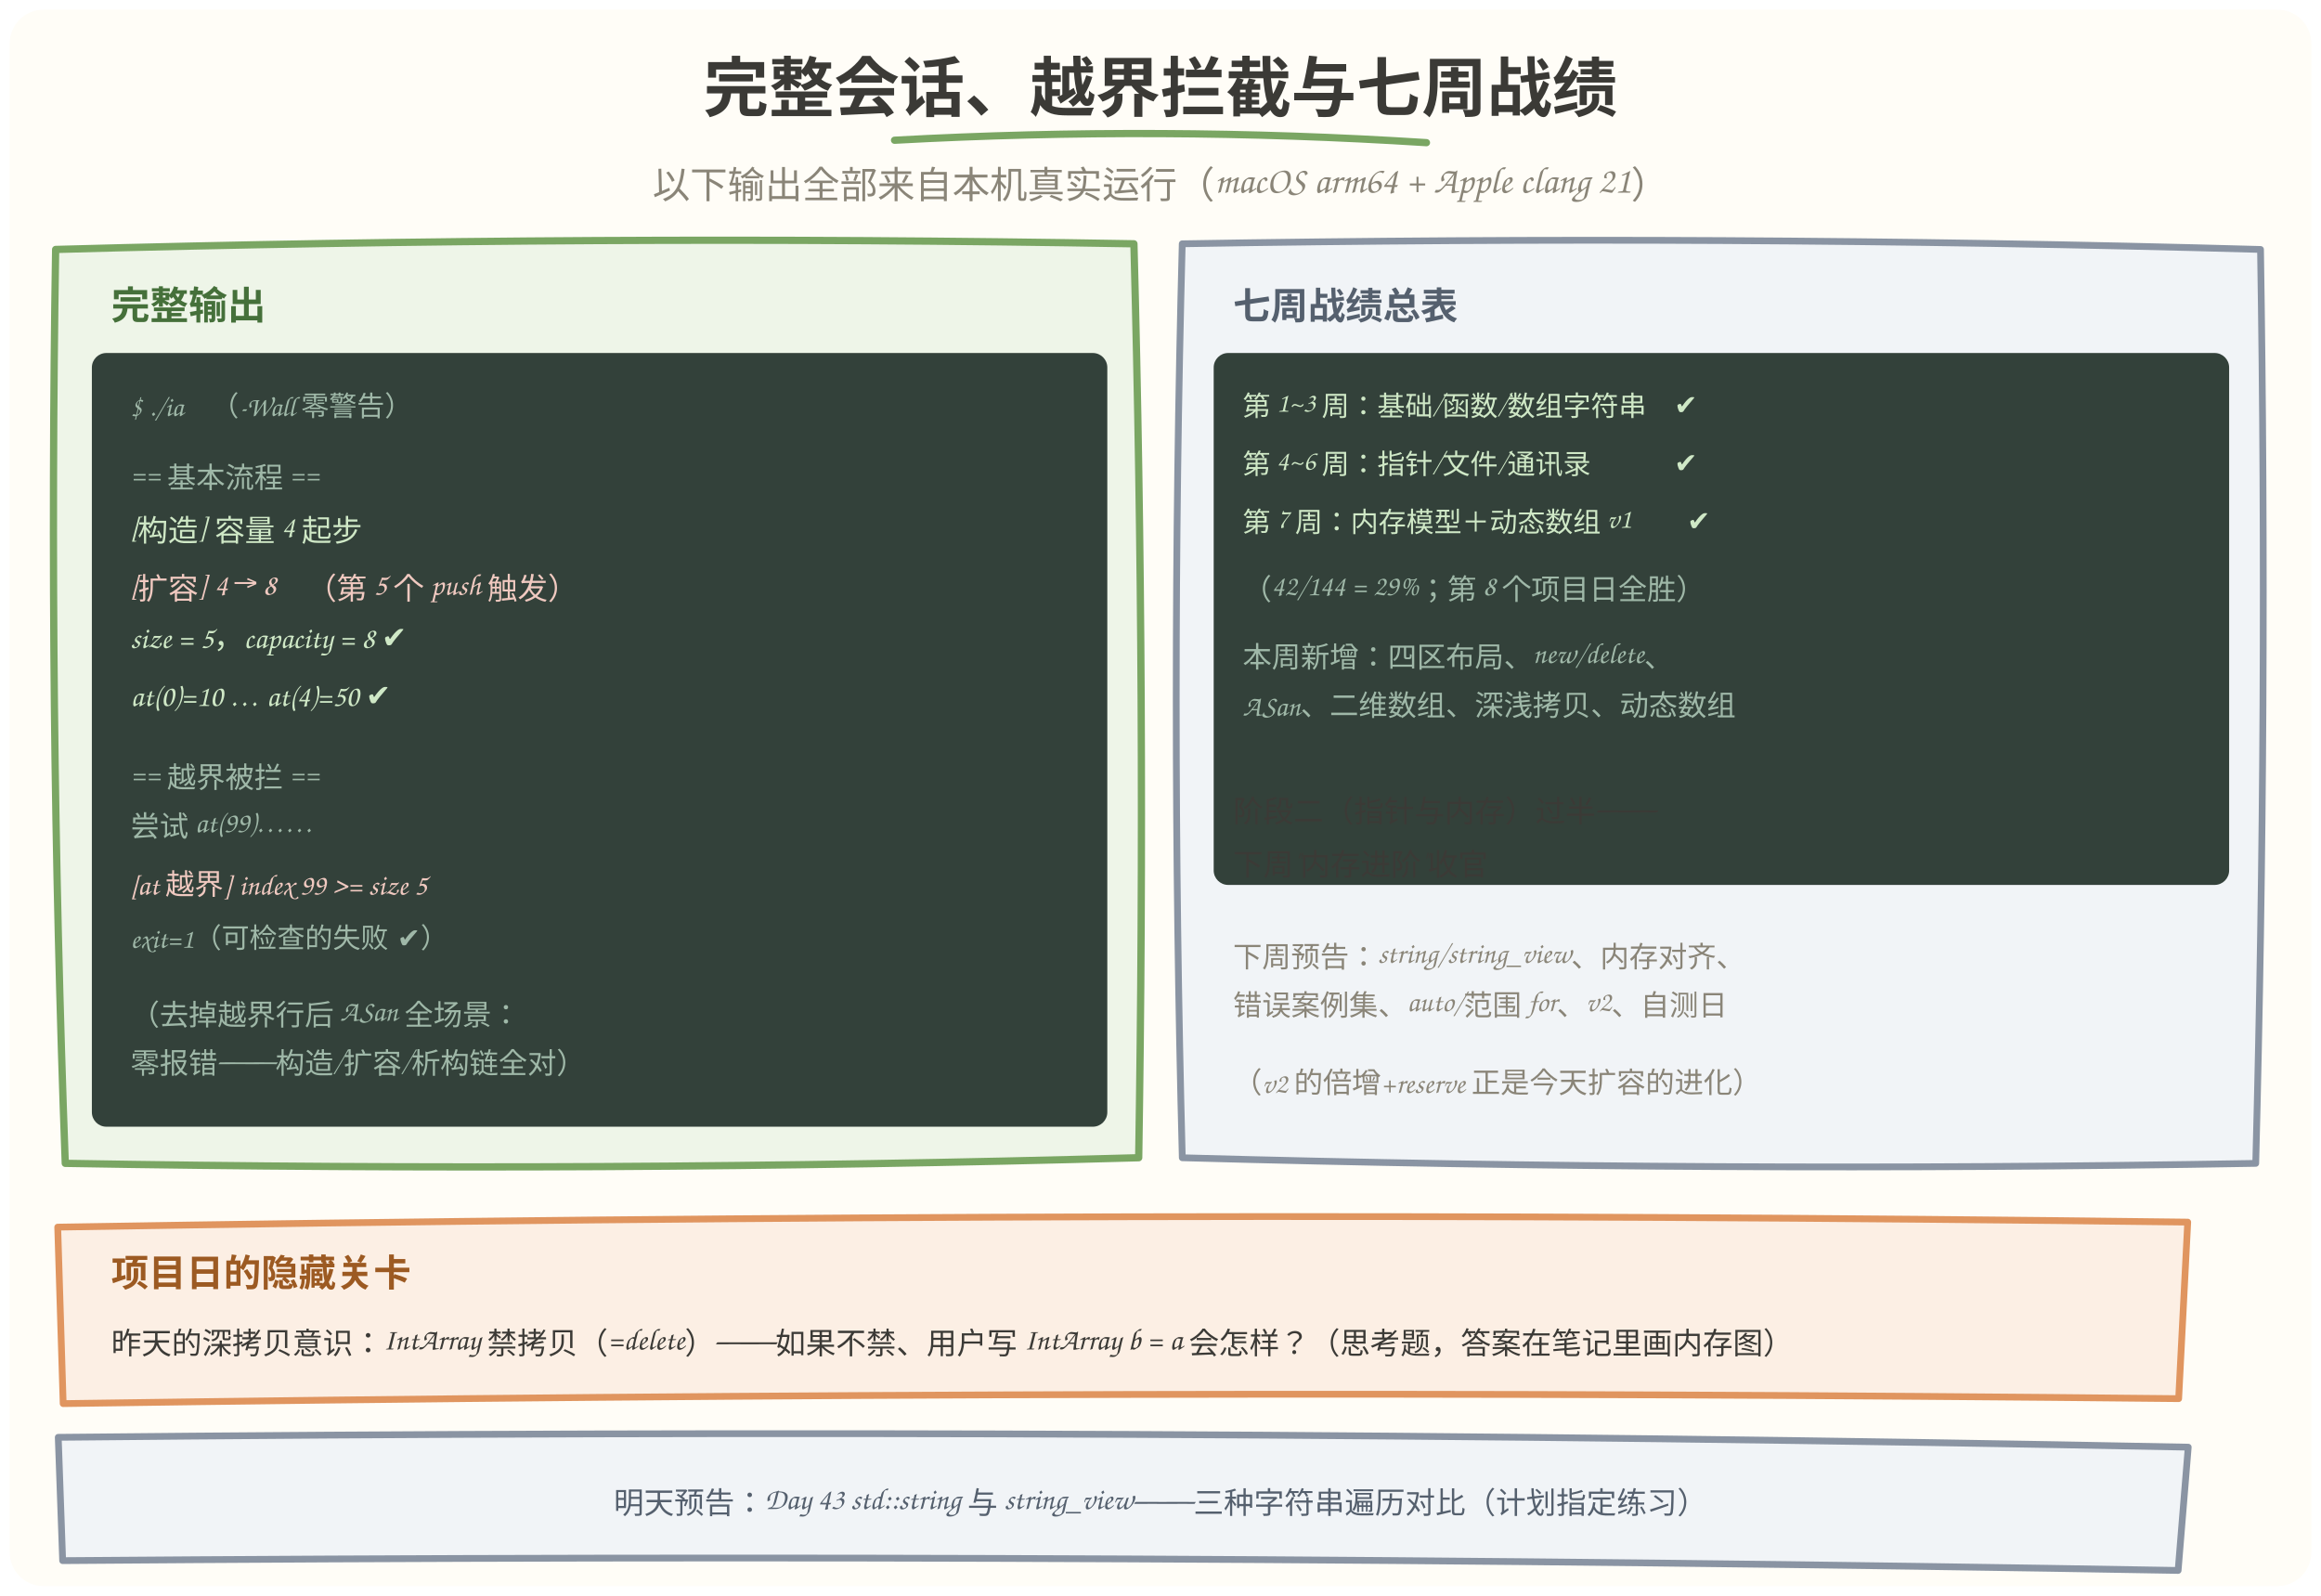
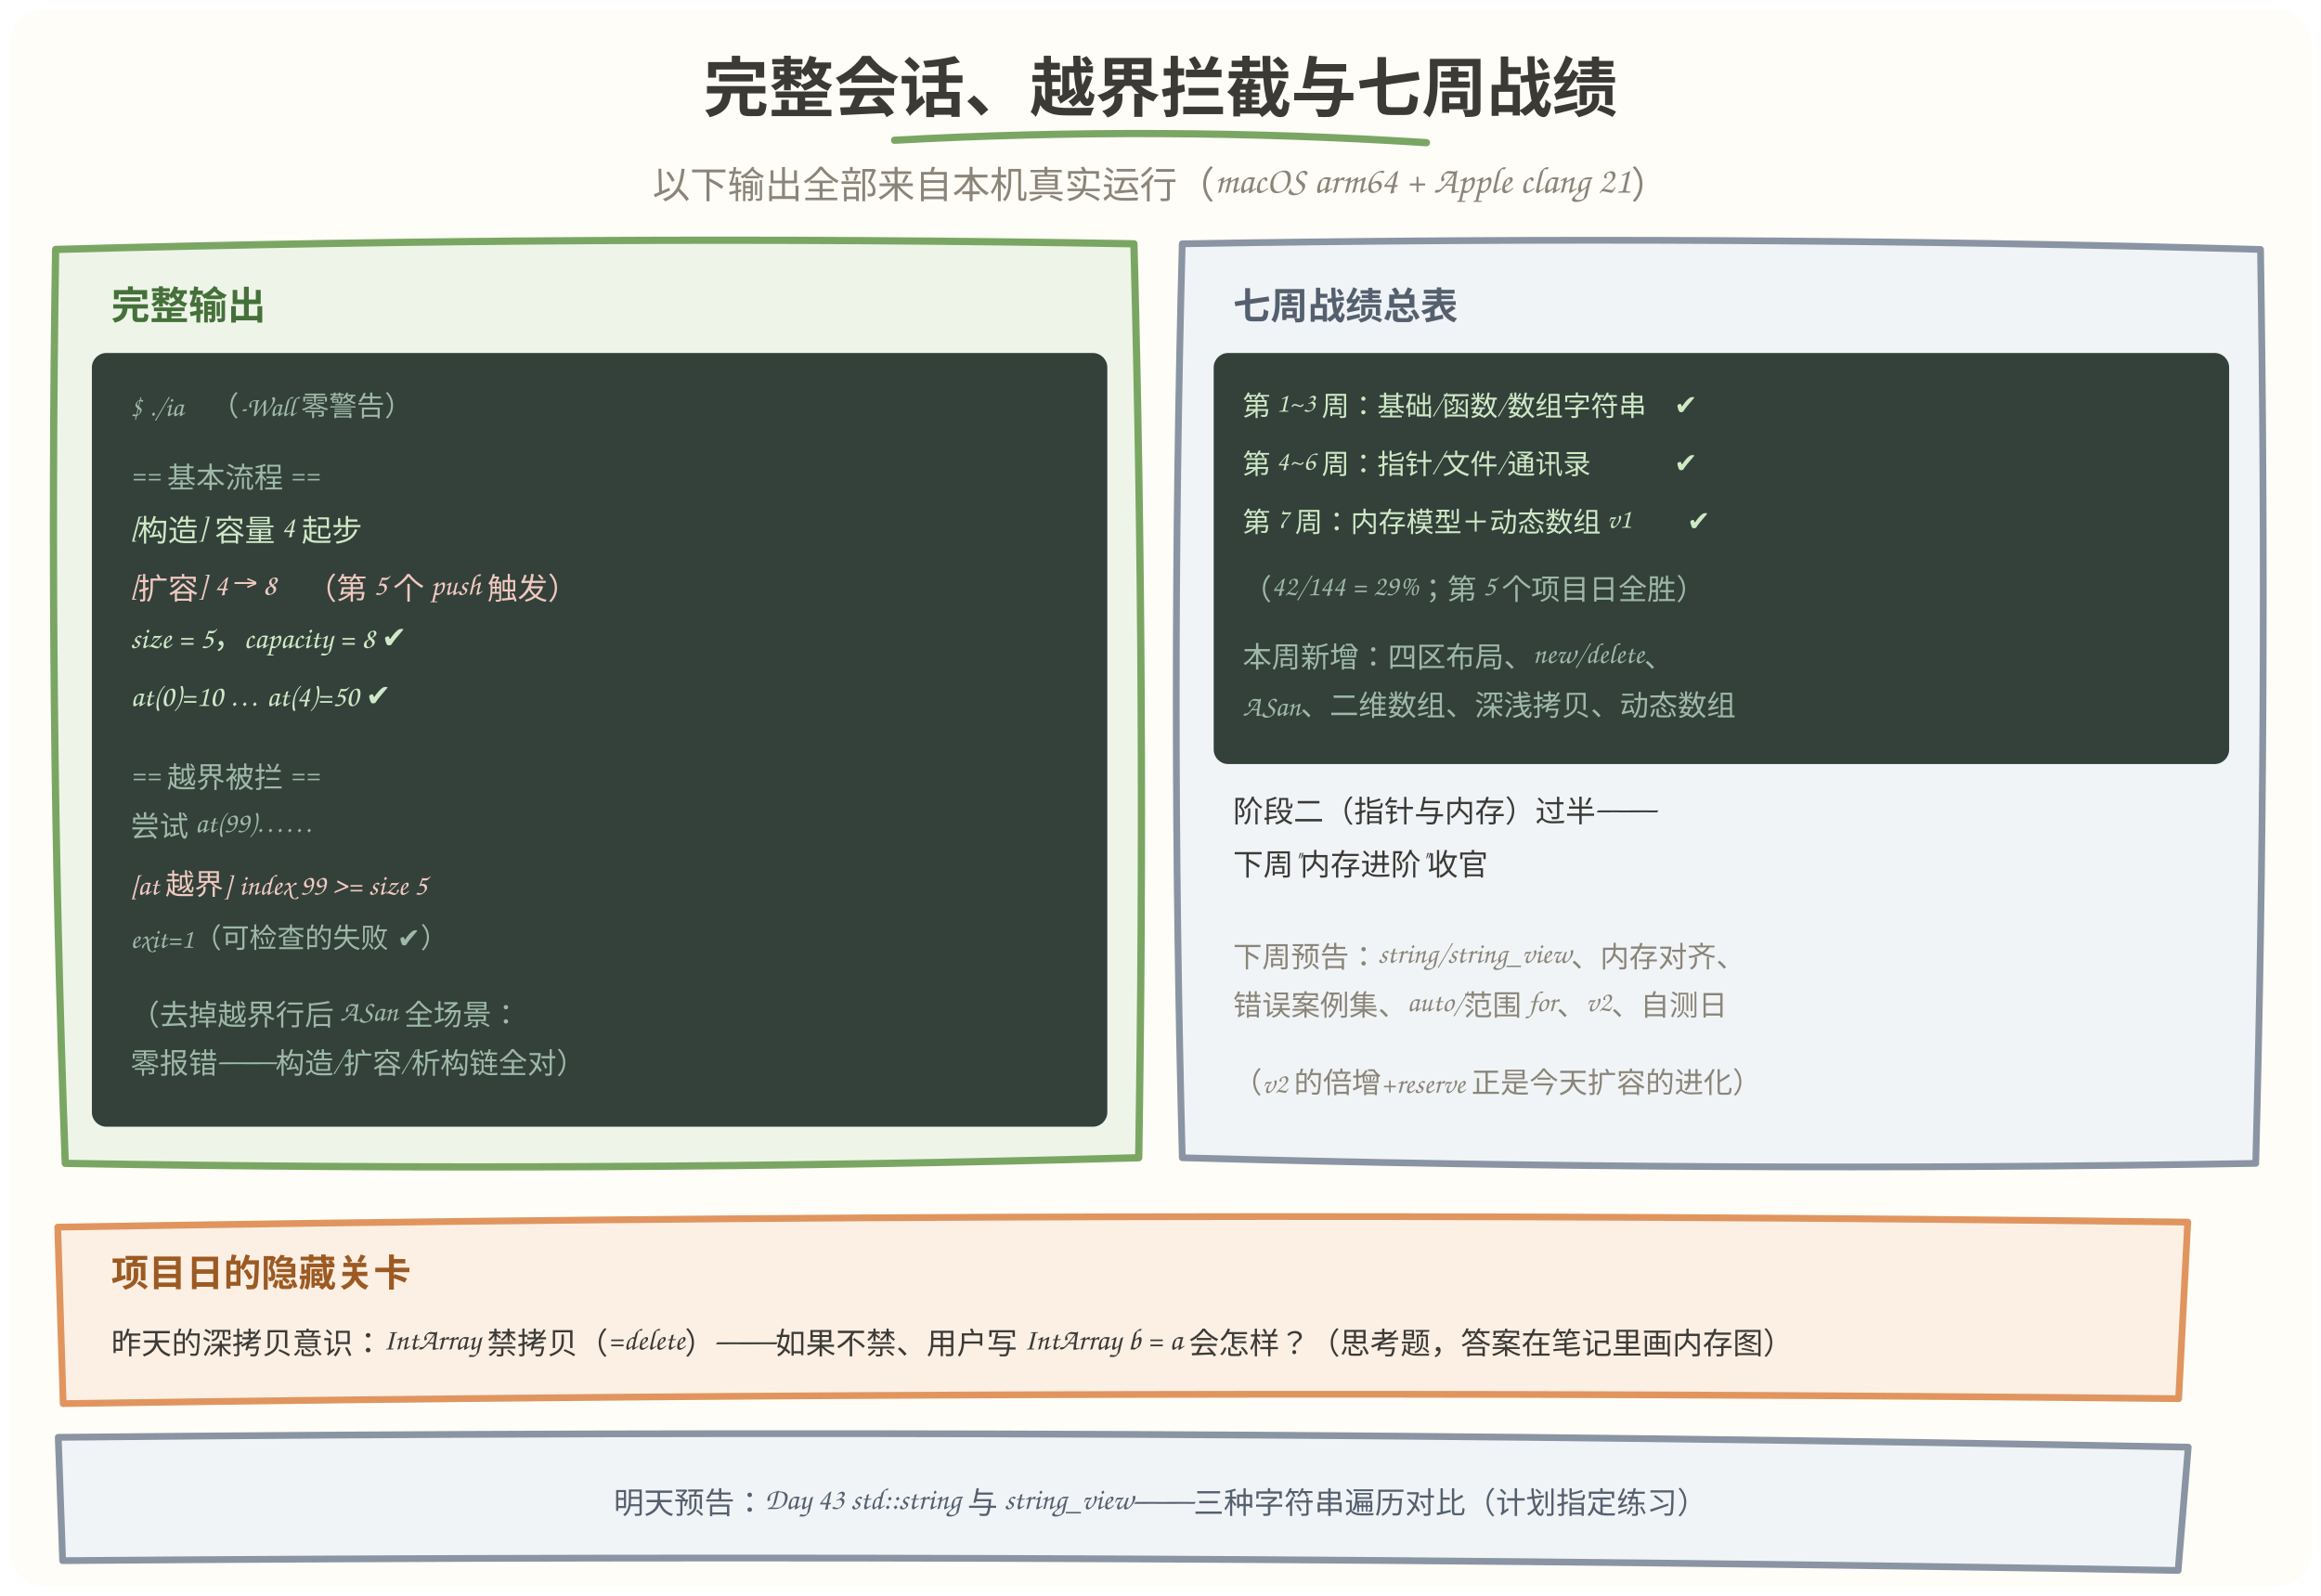
<svg xmlns="http://www.w3.org/2000/svg" viewBox="0 0 960 660" font-family="'Kaiti SC','KaiTi','Comic Sans MS',cursive">
  <rect x="4" y="4" width="952" height="652" rx="14" fill="#fffdf7" />
  <g stroke-linecap="round" stroke-linejoin="round">
    <text x="480" y="46" text-anchor="middle" font-size="27" font-weight="bold" fill="#3b3a36">完整会话、越界拦截与七周战绩</text>
    <path d="M 370,58 Q 480,52 590,59" fill="none" stroke="#7aa663" stroke-width="3" />
    <text x="480" y="82" text-anchor="middle" font-size="15.5" fill="#8a8578">以下输出全部来自本机真实运行（macOS arm64 + Apple clang 21）</text>
    <path d="M 24,102 Q 248,97 470,102 Q 474,290 470,480 Q 248,485 26,480 Q 20,290 24,102 Z" fill="#eef5e8" stroke="#7aa663" stroke-width="3" transform="rotate(-0.3 247 291)" />
    <text x="46" y="132" font-size="16" font-weight="bold" fill="#45703a">完整输出</text>
    <rect x="38" y="146" width="420" height="320" rx="6" fill="#33413a" />
    <text x="54" y="172" font-size="11.5" fill="#9fb8a8">$ ./ia　（-Wall 零警告）</text>
    <text x="54" y="200" font-size="12" fill="#9fb8a8">== 基本流程 ==</text>
    <text x="54" y="222" font-size="12.5" fill="#cfe8c6">[构造] 容量 4 起步</text>
    <text x="54" y="246" font-size="12.5" fill="#f0c9c0">[扩容] 4 → 8　（第 5 个 push 触发）</text>
    <text x="54" y="268" font-size="12.5" fill="#cfe8c6">size = 5，capacity = 8 ✔</text>
    <text x="54" y="292" font-size="12.5" fill="#cfe8c6">at(0)=10 … at(4)=50 ✔</text>
    <text x="54" y="324" font-size="12" fill="#9fb8a8">== 越界被拦 ==</text>
    <text x="54" y="346" font-size="12" fill="#9fb8a8">尝试 at(99)……</text>
    <text x="54" y="370" font-size="12" fill="#f0c9c0">[at 越界] index 99 &gt;= size 5</text>
    <text x="54" y="392" font-size="11.5" fill="#9fb8a8">exit=1（可检查的失败 ✔）</text>
    <text x="54" y="424" font-size="12" fill="#9fb8a8">（去掉越界行后 ASan 全场景：</text>
    <text x="54" y="444" font-size="12" fill="#9fb8a8">　零报错——构造/扩容/析构链全对）</text>
    <path d="M 488,102 Q 712,97 934,102 Q 938,290 934,480 Q 712,485 490,480 Q 484,290 488,102 Z" fill="#f1f4f7" stroke="#8a94a3" stroke-width="2.8" transform="rotate(0.3 711 291)" />
    <text x="510" y="132" font-size="15.5" font-weight="bold" fill="#55606e">七周战绩总表</text>
-     <rect x="502" y="146" width="420" height="220" rx="6" fill="#33413a" />
+     <rect x="502" y="146" width="420" height="170" rx="6" fill="#33413a" />
    <text x="514" y="172" font-size="11.5" fill="#cfe8c6">第 1~3 周：基础/函数/数组字符串　✔</text>
    <text x="514" y="196" font-size="11.5" fill="#cfe8c6">第 4~6 周：指针/文件/通讯录　　　✔</text>
    <text x="514" y="220" font-size="11.5" fill="#cfe8c6">第 7 周：内存模型＋动态数组 v1　　✔</text>
-     <text x="514" y="248" font-size="12" fill="#9fb8a8">（42/144 = 29%；第 8 个项目日全胜）</text>
+     <text x="514" y="248" font-size="12" fill="#9fb8a8">（42/144 = 29%；第 5 个项目日全胜）</text>
    <text x="514" y="276" font-size="12" fill="#9fb8a8">本周新增：四区布局、new/delete、</text>
    <text x="514" y="296" font-size="12" fill="#9fb8a8">ASan、二维数组、深浅拷贝、动态数组</text>
    <text x="510" y="340" font-size="12.5" fill="#3b3a36">阶段二（指针与内存）过半——</text>
    <text x="510" y="362" font-size="12.5" fill="#3b3a36">　下周"内存进阶"收官</text>
    <text x="510" y="400" font-size="12" fill="#8a8578">下周预告：string/string_view、内存对齐、</text>
    <text x="510" y="420" font-size="12" fill="#8a8578">　错误案例集、auto/范围 for、v2、自测日</text>
    <text x="510" y="452" font-size="12" fill="#8a8578">（v2 的倍增+reserve 正是今天扩容的进化）</text>
    <path d="M 24,506 Q 470,500 905,507 L 901,580 Q 470,574 26,579 Z" fill="#fcefe4" stroke="#e0955f" stroke-width="2.8" transform="rotate(-0.2 464 543)" />
    <text x="46" y="532" font-size="15.5" font-weight="bold" fill="#9c5a22">项目日的隐藏关卡</text>
    <text x="46" y="560" font-size="12.5" fill="#3b3a36">昨天的深拷贝意识：IntArray 禁拷贝（=delete）——如果不禁、用户写 IntArray b = a 会怎样？（思考题，答案在笔记里画内存图）</text>
    <path d="M 24,596 Q 470,590 905,597 L 901,648 Q 470,642 26,647 Z" fill="#f1f4f7" stroke="#8a94a3" stroke-width="2.8" transform="rotate(0.2 464 622)" />
    <text x="480" y="626" text-anchor="middle" font-size="12.5" fill="#55606e">明天预告：Day 43 std::string 与 string_view——三种字符串遍历对比（计划指定练习）</text>
  </g>
</svg>
